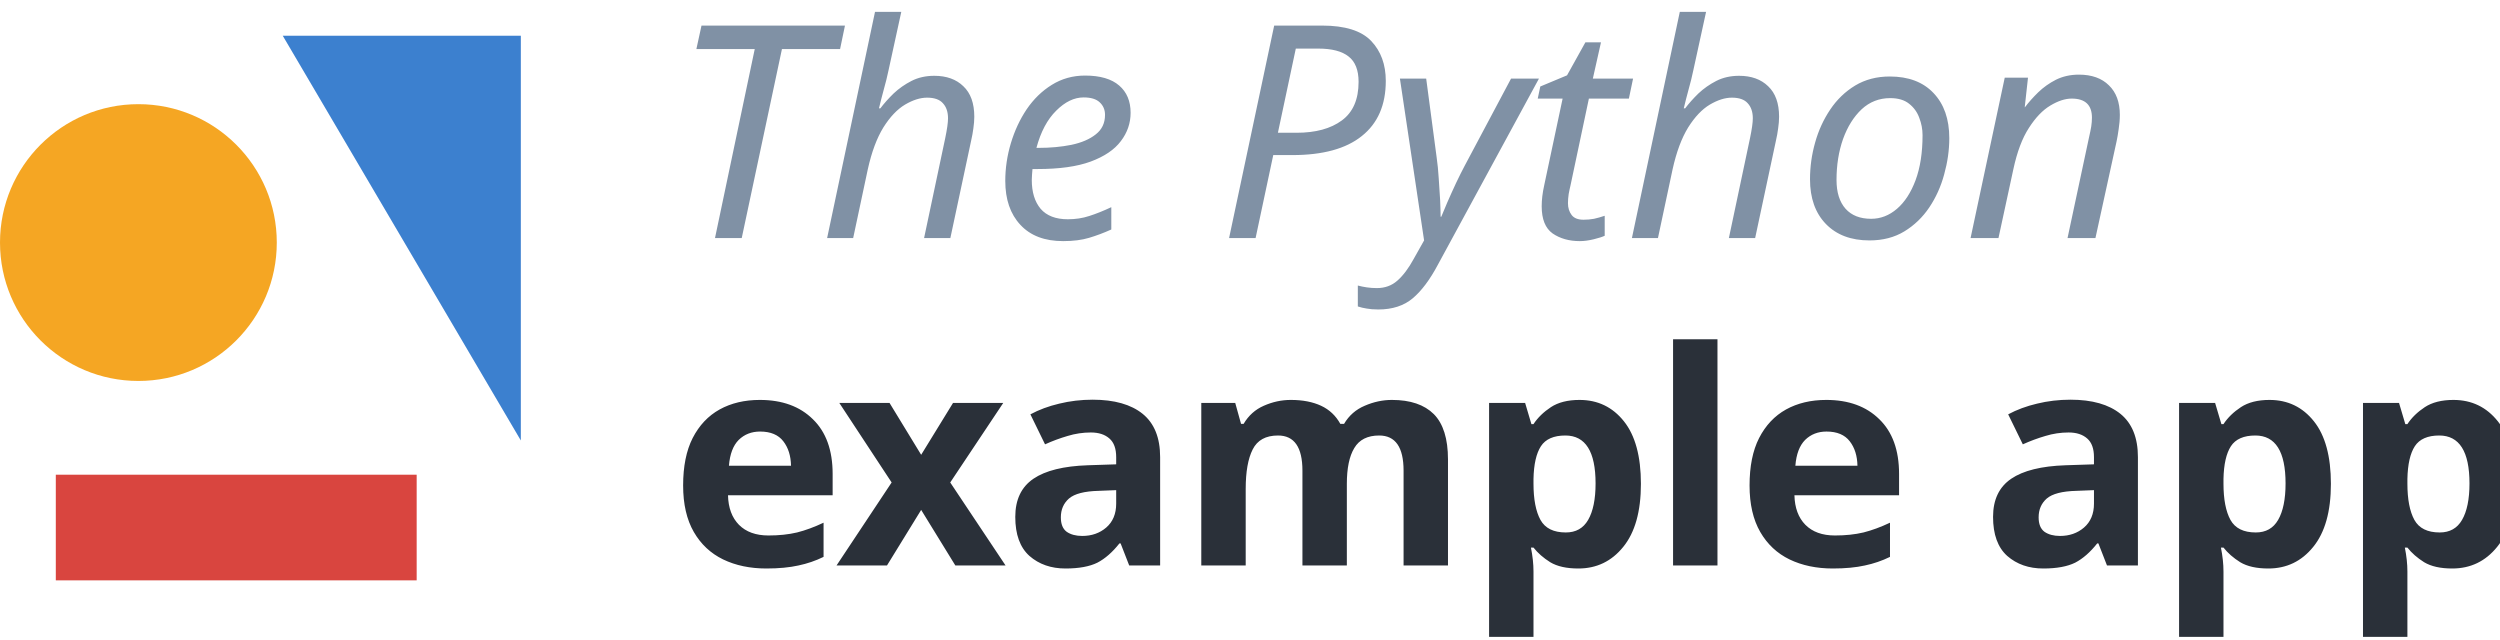
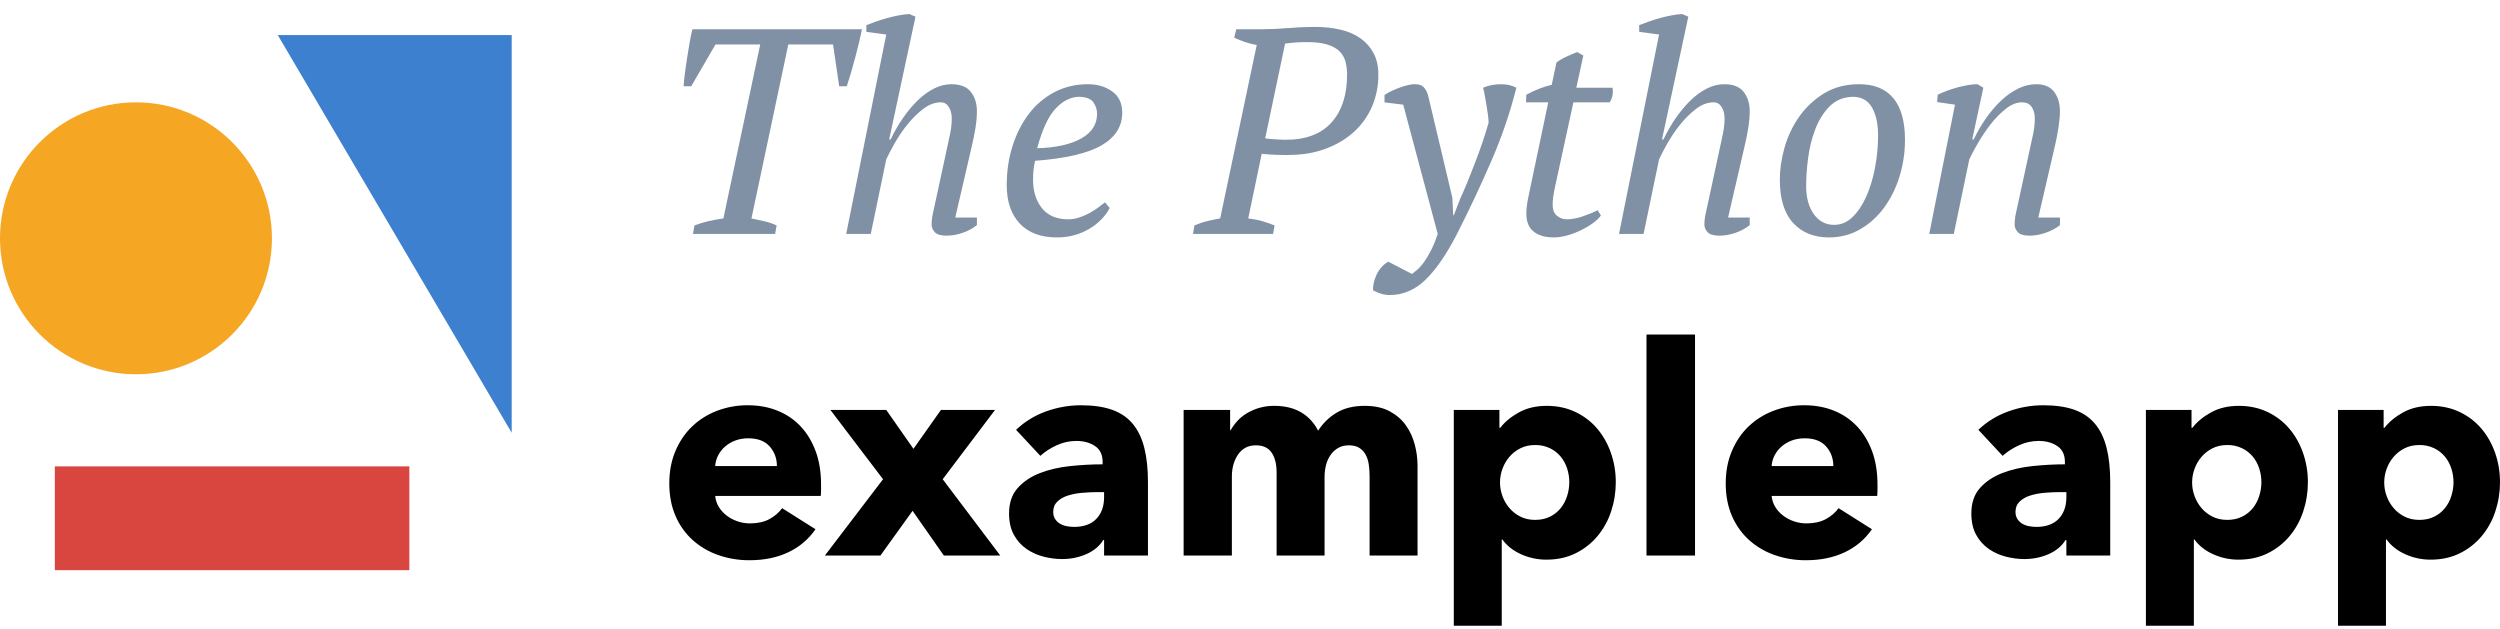
- <svg xmlns="http://www.w3.org/2000/svg" width="168" height="43" viewBox="0 0 168 43">
+ <svg xmlns="http://www.w3.org/2000/svg" width="171" height="43" viewBox="0 0 171 43">
  <g fill="none" fill-rule="evenodd">
-     <g transform="translate(0 2)">
+     <g transform="translate(0 2)" fill-rule="nonzero">
      <path fill="#D9453F" d="M3.75 37v-7.1H28V37z" />
-       <circle cx="9.3" cy="14.3" r="9.3" fill="#F5A623" />
+       <circle fill="#F5A623" cx="9.3" cy="14.3" r="9.3" />
      <path fill="#3C80CF" d="M35 27.6L19 .4h16z" />
    </g>
-     <g font-size="20">
-       <text fill="#2A3039" font-family="AvenirNext-Bold, Avenir Next" font-weight="bold" letter-spacing="-.3" transform="translate(45 18)">
-         <tspan x="0" y="20">example app</tspan>
-       </text>
-       <text fill="#8091A5" font-family="PTSerif-Italic, PT Serif" font-style="italic" transform="translate(45 -27)">
-         <tspan x="0" y="43">The Python</tspan>
-       </text>
-     </g>
+     <path d="M53.14 31.88c0-.52-.163-.967-.49-1.34-.327-.373-.817-.56-1.47-.56-.32 0-.613.05-.88.15-.267.1-.5.237-.7.41-.2.173-.36.377-.48.61-.12.233-.187.477-.2.73h4.22zm3.02 1.26v.4c0 .133-.007.26-.02.38h-7.22c.027.28.11.533.25.76.14.227.32.423.54.59.22.167.467.297.74.39.273.093.557.14.85.14.52 0 .96-.097 1.32-.29.36-.193.653-.443.88-.75l2.28 1.44a4.613 4.613 0 0 1-1.85 1.57c-.767.367-1.657.55-2.67.55a6.371 6.371 0 0 1-2.12-.35 5.148 5.148 0 0 1-1.75-1.02 4.723 4.723 0 0 1-1.18-1.65c-.287-.653-.43-1.4-.43-2.24 0-.813.14-1.55.42-2.21.28-.66.66-1.22 1.14-1.68a5.082 5.082 0 0 1 1.7-1.07 5.814 5.814 0 0 1 2.12-.38c.733 0 1.407.123 2.02.37s1.14.603 1.58 1.07c.44.467.783 1.033 1.03 1.7s.37 1.427.37 2.28zm8.4 4.86l-2.14-3.06-2.2 3.06h-3.8l3.98-5.22-3.6-4.74h3.82l1.86 2.66 1.88-2.66h3.7l-3.58 4.74L68.42 38h-3.86zm10.96-4.34h-.42c-.36 0-.723.017-1.09.05a4.483 4.483 0 0 0-.98.19c-.287.093-.523.23-.71.41-.187.18-.28.417-.28.71 0 .187.043.347.13.48.087.133.197.24.33.32a1.4 1.4 0 0 0 .46.17c.173.033.34.05.5.05.667 0 1.177-.183 1.53-.55.353-.367.53-.863.53-1.49v-.34zM69.5 29.4c.587-.56 1.27-.98 2.05-1.26.78-.28 1.577-.42 2.39-.42.84 0 1.55.103 2.13.31.58.207 1.05.527 1.41.96.36.433.623.98.79 1.64.167.66.25 1.443.25 2.35V38h-3v-1.06h-.06c-.253.413-.637.733-1.15.96-.513.227-1.07.34-1.67.34-.4 0-.813-.053-1.24-.16a3.632 3.632 0 0 1-1.17-.52 2.816 2.816 0 0 1-.87-.96c-.227-.4-.34-.893-.34-1.48 0-.72.197-1.3.59-1.74.393-.44.9-.78 1.52-1.02s1.31-.4 2.07-.48c.76-.08 1.5-.12 2.22-.12v-.16c0-.493-.173-.857-.52-1.09-.347-.233-.773-.35-1.28-.35-.467 0-.917.1-1.35.3-.433.2-.803.44-1.11.72L69.5 29.4zM93.68 38v-5.44c0-.28-.02-.55-.06-.81a1.934 1.934 0 0 0-.22-.67 1.265 1.265 0 0 0-.43-.45c-.18-.113-.417-.17-.71-.17-.28 0-.523.06-.73.18-.207.12-.38.28-.52.48a2.1 2.1 0 0 0-.31.69c-.067.26-.1.53-.1.81V38h-3.28v-5.68c0-.573-.113-1.027-.34-1.36-.227-.333-.587-.5-1.08-.5-.52 0-.923.207-1.21.62-.287.413-.43.92-.43 1.52V38h-3.3v-9.96h3.18v1.38h.04c.12-.213.27-.42.45-.62s.397-.377.65-.53a3.596 3.596 0 0 1 1.88-.51c.72 0 1.33.147 1.83.44.5.293.89.713 1.17 1.26.333-.52.76-.933 1.28-1.24.52-.307 1.153-.46 1.9-.46.68 0 1.25.123 1.71.37.46.247.83.567 1.11.96.28.393.483.833.61 1.32.127.487.19.963.19 1.43V38h-3.28zm16.84-5.02c0 .693-.107 1.36-.32 2a5.142 5.142 0 0 1-.93 1.69 4.594 4.594 0 0 1-1.49 1.17c-.587.293-1.253.44-2 .44a4.182 4.182 0 0 1-1.74-.37c-.547-.247-.973-.583-1.28-1.01h-.04v5.9h-3.28V28.04h3.12v1.22h.06c.307-.4.73-.75 1.27-1.05.54-.3 1.177-.45 1.91-.45.72 0 1.373.14 1.96.42.587.28 1.083.66 1.49 1.14.407.48.72 1.037.94 1.67.22.633.33 1.297.33 1.99zm-3.18 0c0-.32-.05-.633-.15-.94a2.442 2.442 0 0 0-.44-.81 2.225 2.225 0 0 0-.73-.57 2.252 2.252 0 0 0-1.02-.22c-.373 0-.707.073-1 .22-.293.147-.543.34-.75.58-.207.24-.367.513-.48.82a2.692 2.692 0 0 0 0 1.88c.113.307.273.58.48.82.207.24.457.433.75.58.293.147.627.22 1 .22.387 0 .727-.073 1.02-.22.293-.147.537-.34.73-.58.193-.24.34-.517.44-.83.1-.313.15-.63.15-.95zm5.28 5.02V22.88h3.32V38h-3.32zm12.78-6.12c0-.52-.163-.967-.49-1.34-.327-.373-.817-.56-1.47-.56-.32 0-.613.05-.88.15-.267.1-.5.237-.7.41-.2.173-.36.377-.48.61-.12.233-.187.477-.2.73h4.22zm3.02 1.26v.4c0 .133-.007.26-.02.38h-7.22c.027.28.11.533.25.76.14.227.32.423.54.59.22.167.467.297.74.39.273.093.557.14.85.14.52 0 .96-.097 1.32-.29.36-.193.653-.443.88-.75l2.28 1.44a4.613 4.613 0 0 1-1.85 1.57c-.767.367-1.657.55-2.67.55a6.371 6.371 0 0 1-2.12-.35 5.148 5.148 0 0 1-1.75-1.02 4.723 4.723 0 0 1-1.18-1.65c-.287-.653-.43-1.4-.43-2.24 0-.813.14-1.55.42-2.21.28-.66.66-1.22 1.14-1.68a5.082 5.082 0 0 1 1.7-1.07 5.814 5.814 0 0 1 2.12-.38c.733 0 1.407.123 2.02.37s1.14.603 1.58 1.07c.44.467.783 1.033 1.03 1.7s.37 1.427.37 2.28zm12.92.52h-.42c-.36 0-.723.017-1.09.05a4.483 4.483 0 0 0-.98.19c-.287.093-.523.23-.71.41-.187.18-.28.417-.28.71 0 .187.043.347.13.48.087.133.197.24.33.32a1.4 1.4 0 0 0 .46.17c.173.033.34.05.5.05.667 0 1.177-.183 1.53-.55.353-.367.53-.863.53-1.49v-.34zm-6.02-4.26c.587-.56 1.27-.98 2.05-1.26.78-.28 1.577-.42 2.39-.42.84 0 1.55.103 2.13.31.58.207 1.05.527 1.41.96.36.433.623.98.79 1.64.167.66.25 1.443.25 2.35V38h-3v-1.06h-.06c-.253.413-.637.733-1.15.96-.513.227-1.07.34-1.67.34-.4 0-.813-.053-1.24-.16a3.632 3.632 0 0 1-1.17-.52 2.816 2.816 0 0 1-.87-.96c-.227-.4-.34-.893-.34-1.48 0-.72.197-1.3.59-1.74.393-.44.9-.78 1.52-1.02s1.31-.4 2.07-.48c.76-.08 1.5-.12 2.22-.12v-.16c0-.493-.173-.857-.52-1.09-.347-.233-.773-.35-1.28-.35-.467 0-.917.1-1.35.3-.433.2-.803.44-1.11.72l-1.66-1.78zm22.54 3.58c0 .693-.107 1.36-.32 2a5.142 5.142 0 0 1-.93 1.69 4.594 4.594 0 0 1-1.49 1.17c-.587.293-1.253.44-2 .44a4.182 4.182 0 0 1-1.74-.37c-.547-.247-.973-.583-1.28-1.01h-.04v5.9h-3.28V28.04h3.12v1.22h.06c.307-.4.73-.75 1.27-1.05.54-.3 1.177-.45 1.91-.45.72 0 1.373.14 1.96.42.587.28 1.083.66 1.49 1.14.407.48.72 1.037.94 1.67.22.633.33 1.297.33 1.99zm-3.18 0c0-.32-.05-.633-.15-.94a2.442 2.442 0 0 0-.44-.81 2.225 2.225 0 0 0-.73-.57 2.252 2.252 0 0 0-1.02-.22c-.373 0-.707.073-1 .22-.293.147-.543.34-.75.58-.207.24-.367.513-.48.82a2.692 2.692 0 0 0 0 1.88c.113.307.273.58.48.82.207.24.457.433.75.58.293.147.627.22 1 .22.387 0 .727-.073 1.02-.22.293-.147.537-.34.73-.58.193-.24.34-.517.44-.83.1-.313.15-.63.15-.95zm16.32 0c0 .693-.107 1.36-.32 2a5.142 5.142 0 0 1-.93 1.69 4.594 4.594 0 0 1-1.49 1.17c-.587.293-1.253.44-2 .44a4.182 4.182 0 0 1-1.74-.37c-.547-.247-.973-.583-1.28-1.01h-.04v5.9h-3.28V28.04h3.12v1.22h.06c.307-.4.73-.75 1.27-1.05.54-.3 1.177-.45 1.91-.45.72 0 1.373.14 1.96.42.587.28 1.083.66 1.49 1.14.407.48.72 1.037.94 1.67.22.633.33 1.297.33 1.99zm-3.18 0c0-.32-.05-.633-.15-.94a2.442 2.442 0 0 0-.44-.81 2.225 2.225 0 0 0-.73-.57 2.252 2.252 0 0 0-1.02-.22c-.373 0-.707.073-1 .22-.293.147-.543.34-.75.58-.207.24-.367.513-.48.82a2.692 2.692 0 0 0 0 1.88c.113.307.273.58.48.82.207.24.457.433.75.58.293.147.627.22 1 .22.387 0 .727-.073 1.02-.22.293-.147.537-.34.73-.58.193-.24.34-.517.44-.83.1-.313.15-.63.15-.95z" fill="#000" />
+     <path d="M53.02 16H47.4l.1-.58c.32-.12.637-.217.95-.29.313-.073.657-.137 1.03-.19L52 3.04h-3.06L47.28 5.9h-.52c.013-.267.043-.57.09-.91.047-.34.097-.687.15-1.04.053-.353.11-.7.17-1.04.06-.34.123-.643.19-.91h11.6c-.053.267-.12.567-.2.9a46.818 46.818 0 0 1-.55 2.07c-.1.34-.197.65-.29.93h-.52l-.42-2.86h-3.06l-2.52 11.9c.32.067.623.133.91.2.287.067.557.16.81.28l-.1.58zm6.24-13.82v-.46c.2-.08.423-.163.67-.25.247-.087.503-.167.77-.24.267-.073.527-.133.78-.18.253-.047.493-.077.72-.09l.42.18-1.8 8.4h.1c.253-.533.54-1.03.86-1.49.32-.46.657-.86 1.01-1.2.353-.34.723-.607 1.11-.8.387-.193.78-.29 1.18-.29.613 0 1.057.177 1.33.53.273.353.41.79.41 1.31 0 .36-.033.747-.1 1.16-.067.413-.147.813-.24 1.2l-1.14 4.92h1.48v.52a3.298 3.298 0 0 1-.96.52c-.373.133-.747.2-1.12.2-.387 0-.653-.08-.8-.24a.757.757 0 0 1-.22-.52c0-.24.033-.51.1-.81.067-.3.133-.603.2-.91l.72-3.34c.093-.413.177-.8.25-1.16.073-.36.11-.707.11-1.04 0-.307-.067-.567-.2-.78-.133-.213-.313-.32-.54-.32-.413 0-.813.147-1.2.44a6.226 6.226 0 0 0-1.08 1.06 9.592 9.592 0 0 0-.88 1.29c-.253.447-.447.817-.58 1.11L59.56 16h-1.68l2.74-13.64-1.36-.18zM75.9 14.22c-.12.253-.293.5-.52.74a4.1 4.1 0 0 1-1.84 1.11c-.387.113-.8.17-1.24.17-1.107 0-1.957-.317-2.55-.95-.593-.633-.89-1.51-.89-2.63 0-.947.133-1.84.4-2.68.267-.84.64-1.573 1.12-2.2a5.258 5.258 0 0 1 1.75-1.48c.687-.36 1.45-.54 2.29-.54.64 0 1.19.163 1.65.49.46.327.69.81.69 1.45 0 .947-.47 1.693-1.41 2.24-.94.547-2.457.9-4.55 1.06-.053.227-.09.447-.11.66-.02.213-.03.42-.03.62 0 .8.203 1.453.61 1.96.407.507 1.003.76 1.79.76.253 0 .503-.04.75-.12.247-.08.48-.18.7-.3.22-.12.42-.247.6-.38s.337-.253.47-.36l.32.38zm-2.1-7.6c-.573.013-1.107.283-1.6.81-.493.527-.913 1.43-1.26 2.71 1.293-.04 2.3-.263 3.02-.67.72-.407 1.08-.97 1.08-1.69 0-.28-.083-.54-.25-.78-.167-.24-.497-.367-.99-.38zm11.58 8.32c.347.04.67.103.97.19.3.087.577.183.83.29l-.1.58H81.6l.1-.58c.307-.133.603-.233.89-.3.287-.067.577-.127.87-.18l2.5-11.86a5.661 5.661 0 0 1-.82-.21 7.047 7.047 0 0 1-.72-.29l.14-.58h1.8c.533 0 1.117-.027 1.75-.08.633-.053 1.237-.08 1.81-.08.64 0 1.23.063 1.77.19s1 .327 1.38.6c.38.273.677.613.89 1.02.213.407.32.89.32 1.45a5.46 5.46 0 0 1-.43 2.18 5.016 5.016 0 0 1-1.24 1.74c-.54.493-1.19.88-1.95 1.16-.76.28-1.607.42-2.54.42h-.33a13.574 13.574 0 0 1-1.04-.04c-.18-.013-.33-.027-.45-.04l-.92 4.42zM89.4 2.88a10.642 10.642 0 0 0-1.5.1l-1.36 6.48c.067.013.163.027.29.04.127.013.26.023.4.03l.4.02c.127.007.23.01.31.01 1.387 0 2.433-.397 3.14-1.19.707-.793 1.06-1.877 1.06-3.25a3.51 3.51 0 0 0-.11-.91 1.52 1.52 0 0 0-.42-.71c-.207-.2-.487-.353-.84-.46-.353-.107-.81-.16-1.37-.16zm6.58 4.28L94.7 7v-.5c.067-.053.177-.12.33-.2a6.155 6.155 0 0 1 1.15-.45c.213-.06.413-.09.6-.09.28 0 .483.07.61.21.127.14.223.323.29.55l1.66 7 .06 1.2h.04l.46-1.18c.173-.373.35-.783.53-1.23.18-.447.357-.897.53-1.35a32.77 32.77 0 0 0 .86-2.56c0-.147-.017-.34-.05-.58a26.834 26.834 0 0 0-.23-1.39 3.95 3.95 0 0 0-.1-.43c.187-.08.387-.14.6-.18.213-.04.42-.06.62-.06.4 0 .753.08 1.06.24a32.278 32.278 0 0 1-1.69 4.96A89.086 89.086 0 0 1 99.66 16c-.72 1.4-1.44 2.447-2.16 3.14-.72.693-1.533 1.04-2.44 1.04-.2 0-.39-.027-.57-.08a3.081 3.081 0 0 1-.57-.24 1.68 1.68 0 0 1 .04-.5c.04-.187.103-.373.19-.56.087-.187.2-.36.34-.52.14-.16.297-.287.47-.38l1.62.84c.093-.067.213-.163.36-.29.147-.127.3-.3.46-.52.16-.22.32-.487.48-.8.16-.313.313-.69.46-1.13l-2.36-8.84zm8.42-.68c.267-.147.55-.28.85-.4.3-.12.597-.213.89-.28l.32-1.52c.187-.147.403-.277.65-.39.247-.113.503-.223.77-.33l.42.24-.48 2.2h2.48c.027.16.027.327 0 .5s-.093.34-.2.5h-2.48l-1.26 5.8a9.809 9.809 0 0 0-.12.67c-.027.193-.04.37-.04.53 0 .347.1.6.3.76.2.16.42.24.66.24.333 0 .69-.063 1.07-.19.38-.127.73-.27 1.05-.43l.22.36c-.12.173-.3.347-.54.52a5.702 5.702 0 0 1-1.75.84c-.327.093-.637.14-.93.14-.587 0-1.047-.133-1.38-.4-.333-.267-.5-.68-.5-1.24 0-.187.017-.393.05-.62.033-.227.077-.46.13-.7L105.9 7h-1.52l.02-.52zm7.72-4.3v-.46c.2-.08.423-.163.67-.25.247-.087.503-.167.77-.24.267-.073.527-.133.78-.18.253-.047.493-.077.72-.09l.42.18-1.8 8.4h.1c.253-.533.54-1.03.86-1.49.32-.46.657-.86 1.01-1.2.353-.34.723-.607 1.11-.8.387-.193.78-.29 1.18-.29.613 0 1.057.177 1.33.53.273.353.41.79.41 1.31 0 .36-.033.747-.1 1.16-.067.413-.147.813-.24 1.2l-1.14 4.92h1.48v.52a3.298 3.298 0 0 1-.96.52c-.373.133-.747.2-1.12.2-.387 0-.653-.08-.8-.24a.757.757 0 0 1-.22-.52c0-.24.033-.51.1-.81.067-.3.133-.603.2-.91l.72-3.34c.093-.413.177-.8.25-1.16.073-.36.11-.707.11-1.04 0-.307-.067-.567-.2-.78-.133-.213-.313-.32-.54-.32-.413 0-.813.147-1.2.44a6.226 6.226 0 0 0-1.08 1.06 9.592 9.592 0 0 0-.88 1.29c-.253.447-.447.817-.58 1.11l-1.06 5.1h-1.68l2.74-13.64-1.36-.18zm9.62 10.1c0-.707.11-1.443.33-2.21.22-.767.557-1.47 1.01-2.11a5.665 5.665 0 0 1 1.7-1.58c.68-.413 1.473-.62 2.38-.62 1.04 0 1.823.32 2.35.96.527.64.79 1.587.79 2.84 0 .88-.127 1.723-.38 2.53a7.16 7.16 0 0 1-1.06 2.13c-.453.613-1 1.103-1.64 1.47-.64.367-1.347.55-2.12.55-1.027 0-1.843-.33-2.45-.99-.607-.66-.91-1.65-.91-2.97zm5.02-5.66c-.653.013-1.187.227-1.6.64-.413.413-.74.927-.98 1.54a8.45 8.45 0 0 0-.5 1.98c-.093.707-.14 1.353-.14 1.94 0 .787.173 1.427.52 1.92.347.493.813.74 1.4.74.467 0 .883-.177 1.25-.53.367-.353.68-.82.94-1.4.26-.58.46-1.237.6-1.97.14-.733.21-1.473.21-2.22 0-.787-.137-1.42-.41-1.9-.273-.48-.703-.727-1.29-.74zm12.06 3.68c.093-.413.177-.797.25-1.15.073-.353.11-.703.11-1.05 0-.307-.07-.567-.21-.78-.14-.213-.363-.32-.67-.32-.36 0-.727.147-1.1.44-.373.293-.72.647-1.04 1.06-.32.413-.61.843-.87 1.29-.26.447-.457.817-.59 1.11l-1.06 5.1h-1.68l1.76-8.84-1.22-.18.04-.5c.187-.093.397-.183.63-.27a8.245 8.245 0 0 1 1.44-.39c.233-.04.45-.06.65-.06l.4.24-.76 3.54h.1a9.91 9.91 0 0 1 .87-1.49c.327-.46.673-.86 1.04-1.2.367-.34.75-.607 1.15-.8.4-.193.807-.29 1.22-.29.56 0 .97.177 1.23.53.26.353.39.797.39 1.33 0 .293-.033.66-.1 1.1-.067.44-.147.853-.24 1.24l-1.14 4.92h1.48v.52c-.267.213-.59.387-.97.52s-.75.2-1.11.2c-.387 0-.653-.08-.8-.24a.757.757 0 0 1-.22-.52c0-.253.033-.53.1-.83.067-.3.133-.603.2-.91l.72-3.32z" fill="#8091A5" />
  </g>
</svg>
